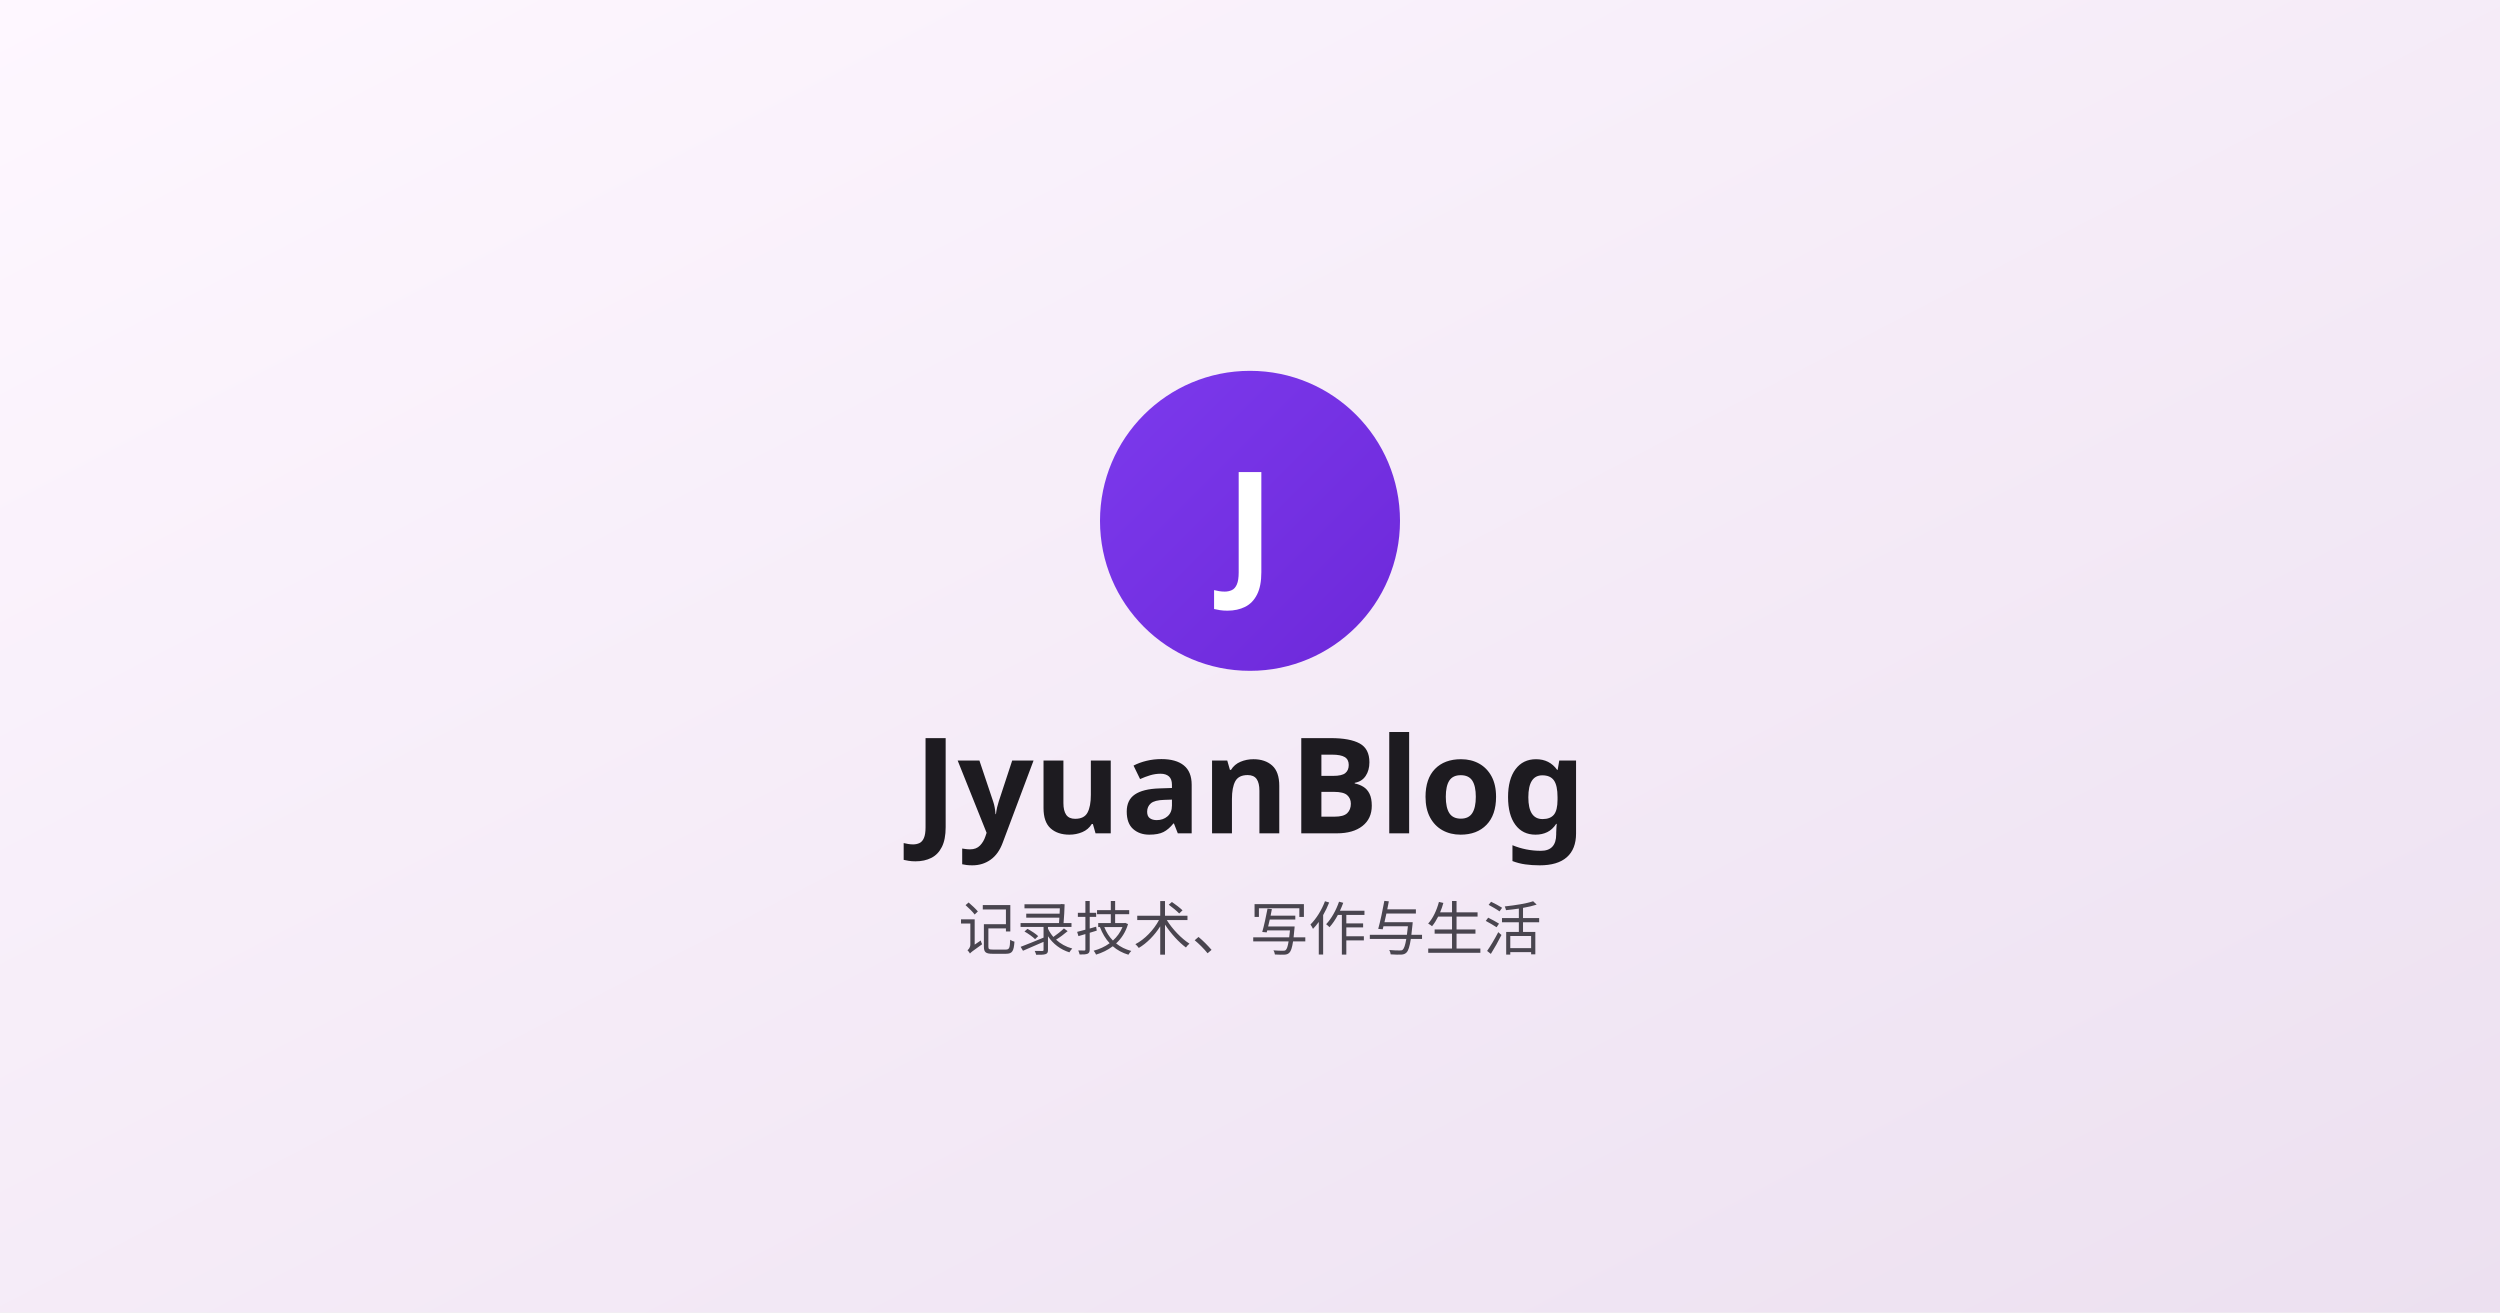
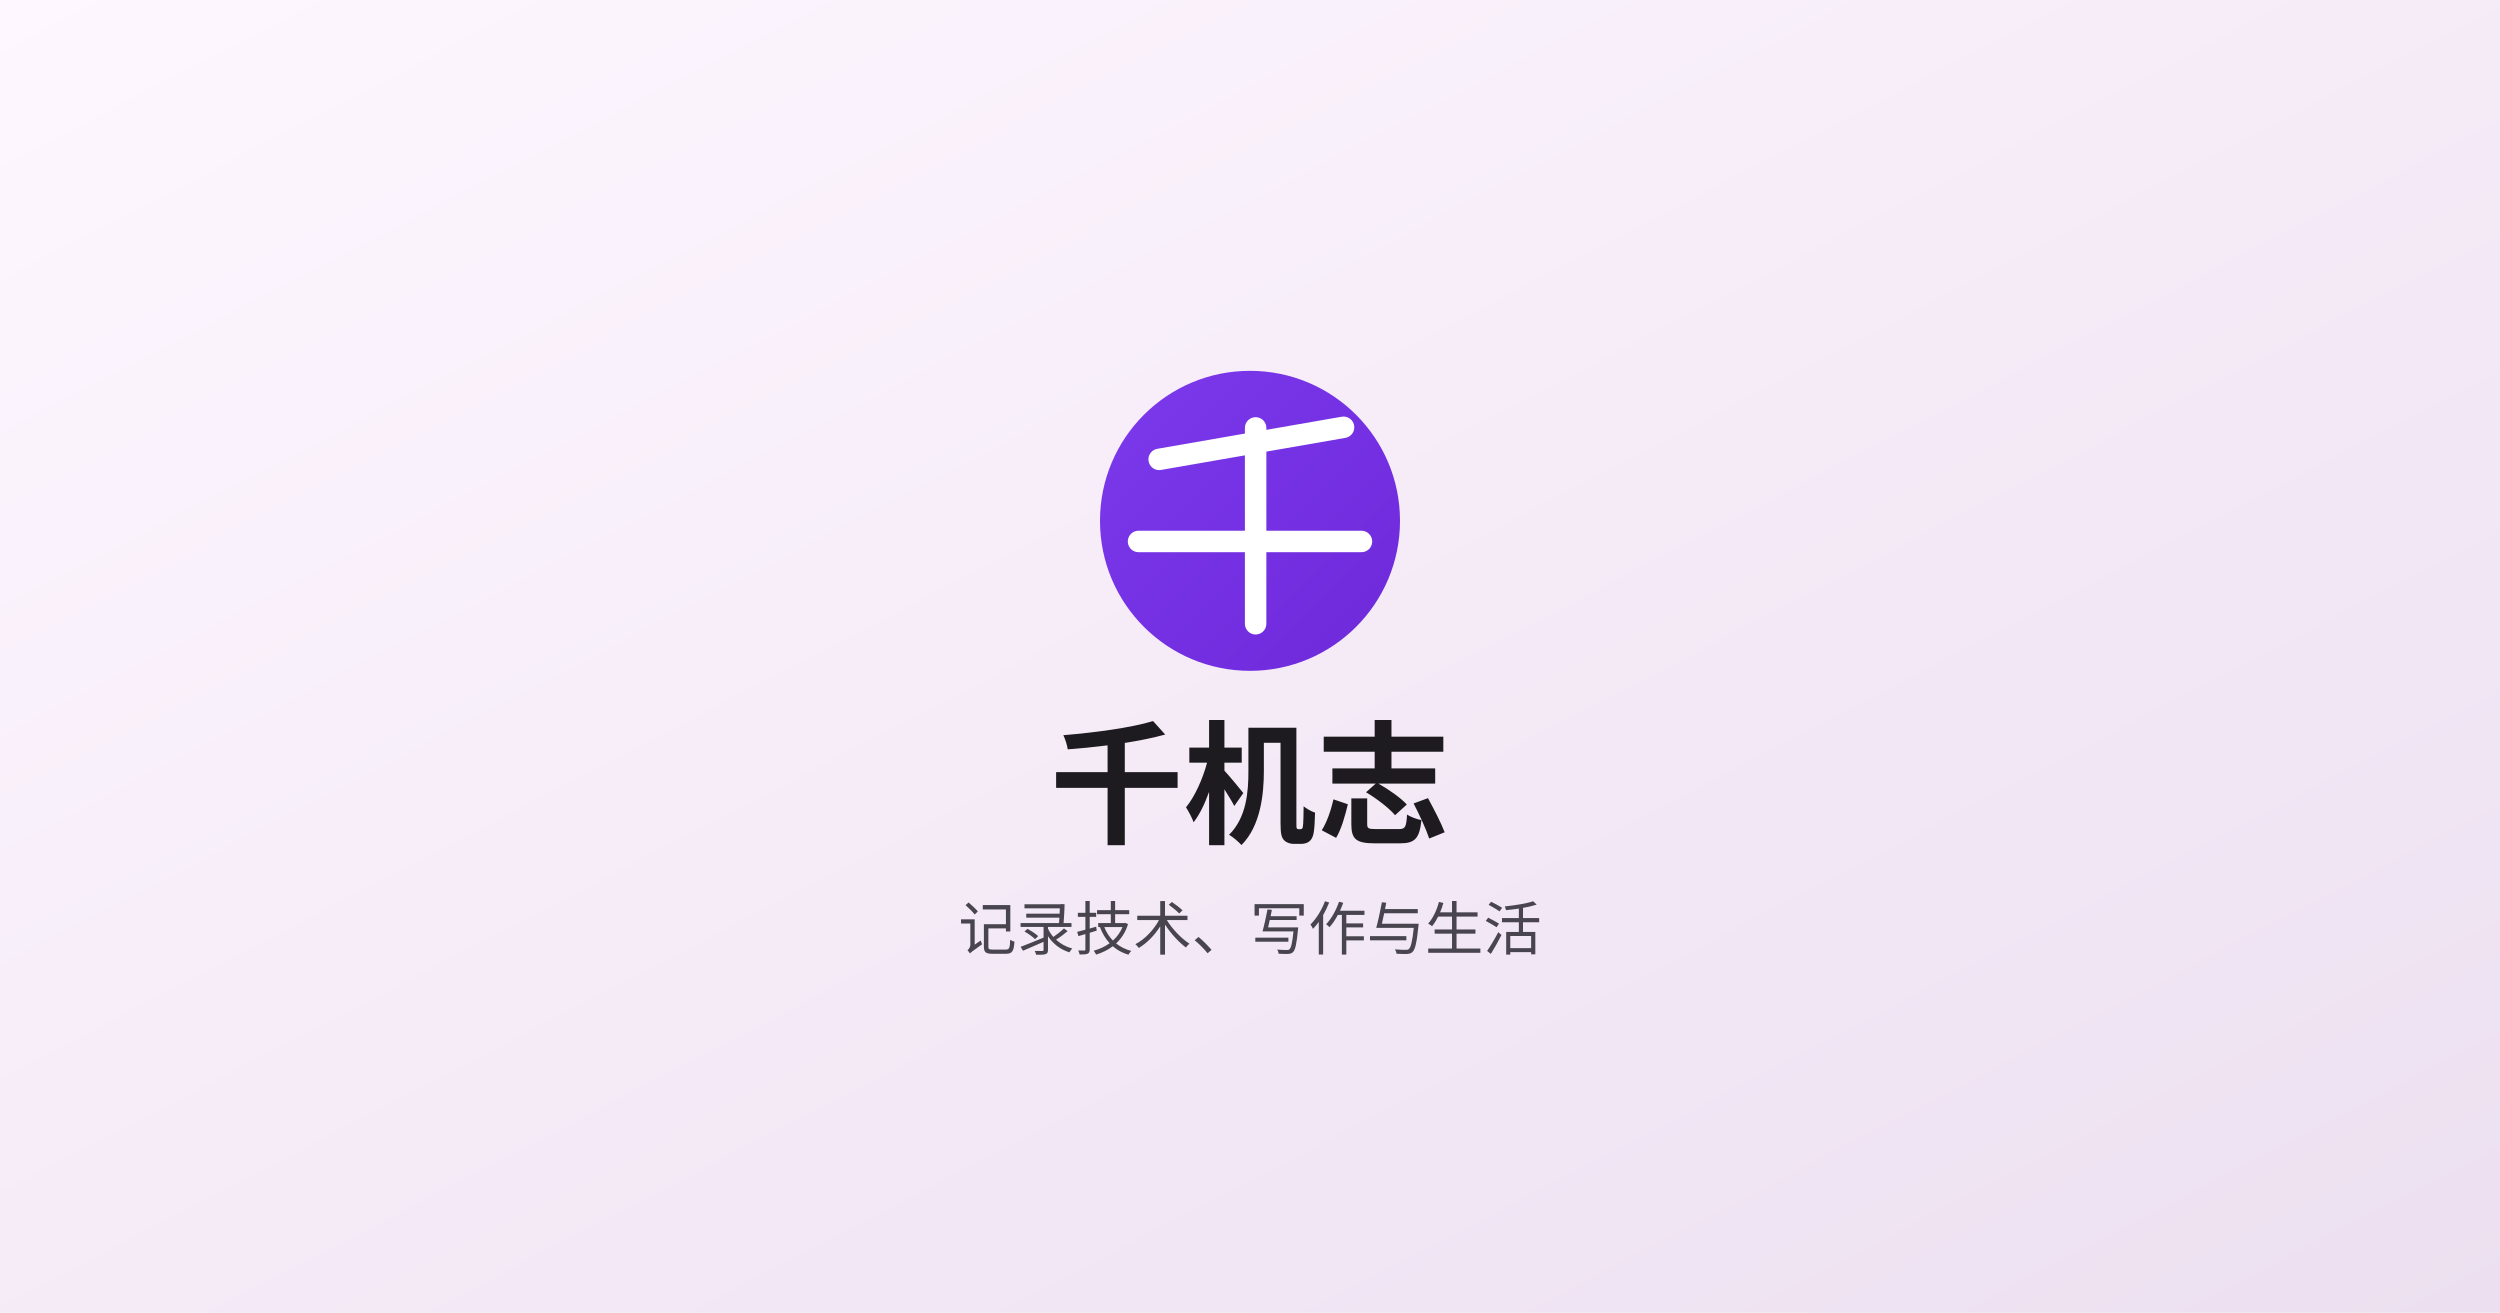
- <svg xmlns="http://www.w3.org/2000/svg" width="1200" height="630" viewBox="0 0 1200 630" role="img" aria-label="JyuanBlog">
+ <svg xmlns="http://www.w3.org/2000/svg" width="1200" height="630" viewBox="0 0 1200 630" role="img" aria-label="千机志">
  <defs>
    <linearGradient id="bg" x1="0" y1="0" x2="1" y2="1">
      <stop offset="0" stop-color="#fef7ff" />
      <stop offset="1" stop-color="#ece0f0" />
    </linearGradient>
    <linearGradient id="mark" x1="0" y1="0" x2="1" y2="1">
      <stop offset="0" stop-color="#7c3aed" />
      <stop offset="1" stop-color="#6d28d9" />
    </linearGradient>
  </defs>
  <rect width="1200" height="630" fill="url(#bg)" />
  <circle cx="600" cy="250" r="72" fill="url(#mark)" />
-   <text x="600" y="278" font-family="sans-serif" font-size="72" font-weight="700" fill="#fff" text-anchor="middle">J</text>
-   <text x="600" y="400" font-family="sans-serif" font-size="64" font-weight="700" fill="#1d1b20" text-anchor="middle">JyuanBlog</text>
-   <text x="600" y="456" font-family="sans-serif" font-size="28" fill="#49454f" text-anchor="middle">记录技术、写作与生活</text>
+   <g fill="none" stroke="#fff" stroke-width="10.3" stroke-linecap="round" stroke-linejoin="round">
+     <path d="M556.4 220.5 L644.9 205.1" />
+     <path d="M546.5 259.9 H653.5" />
+     <path d="M602.7 205.4 V299.4" />
+   </g>
+   <text x="600" y="400" font-family="'PingFang SC','Microsoft YaHei','Noto Sans CJK SC',sans-serif" font-size="64" font-weight="700" fill="#1d1b20" text-anchor="middle">千机志</text>
+   <text x="600" y="456" font-family="'PingFang SC','Microsoft YaHei','Noto Sans CJK SC',sans-serif" font-size="28" fill="#49454f" text-anchor="middle">记录技术、写作与生活</text>
</svg>
